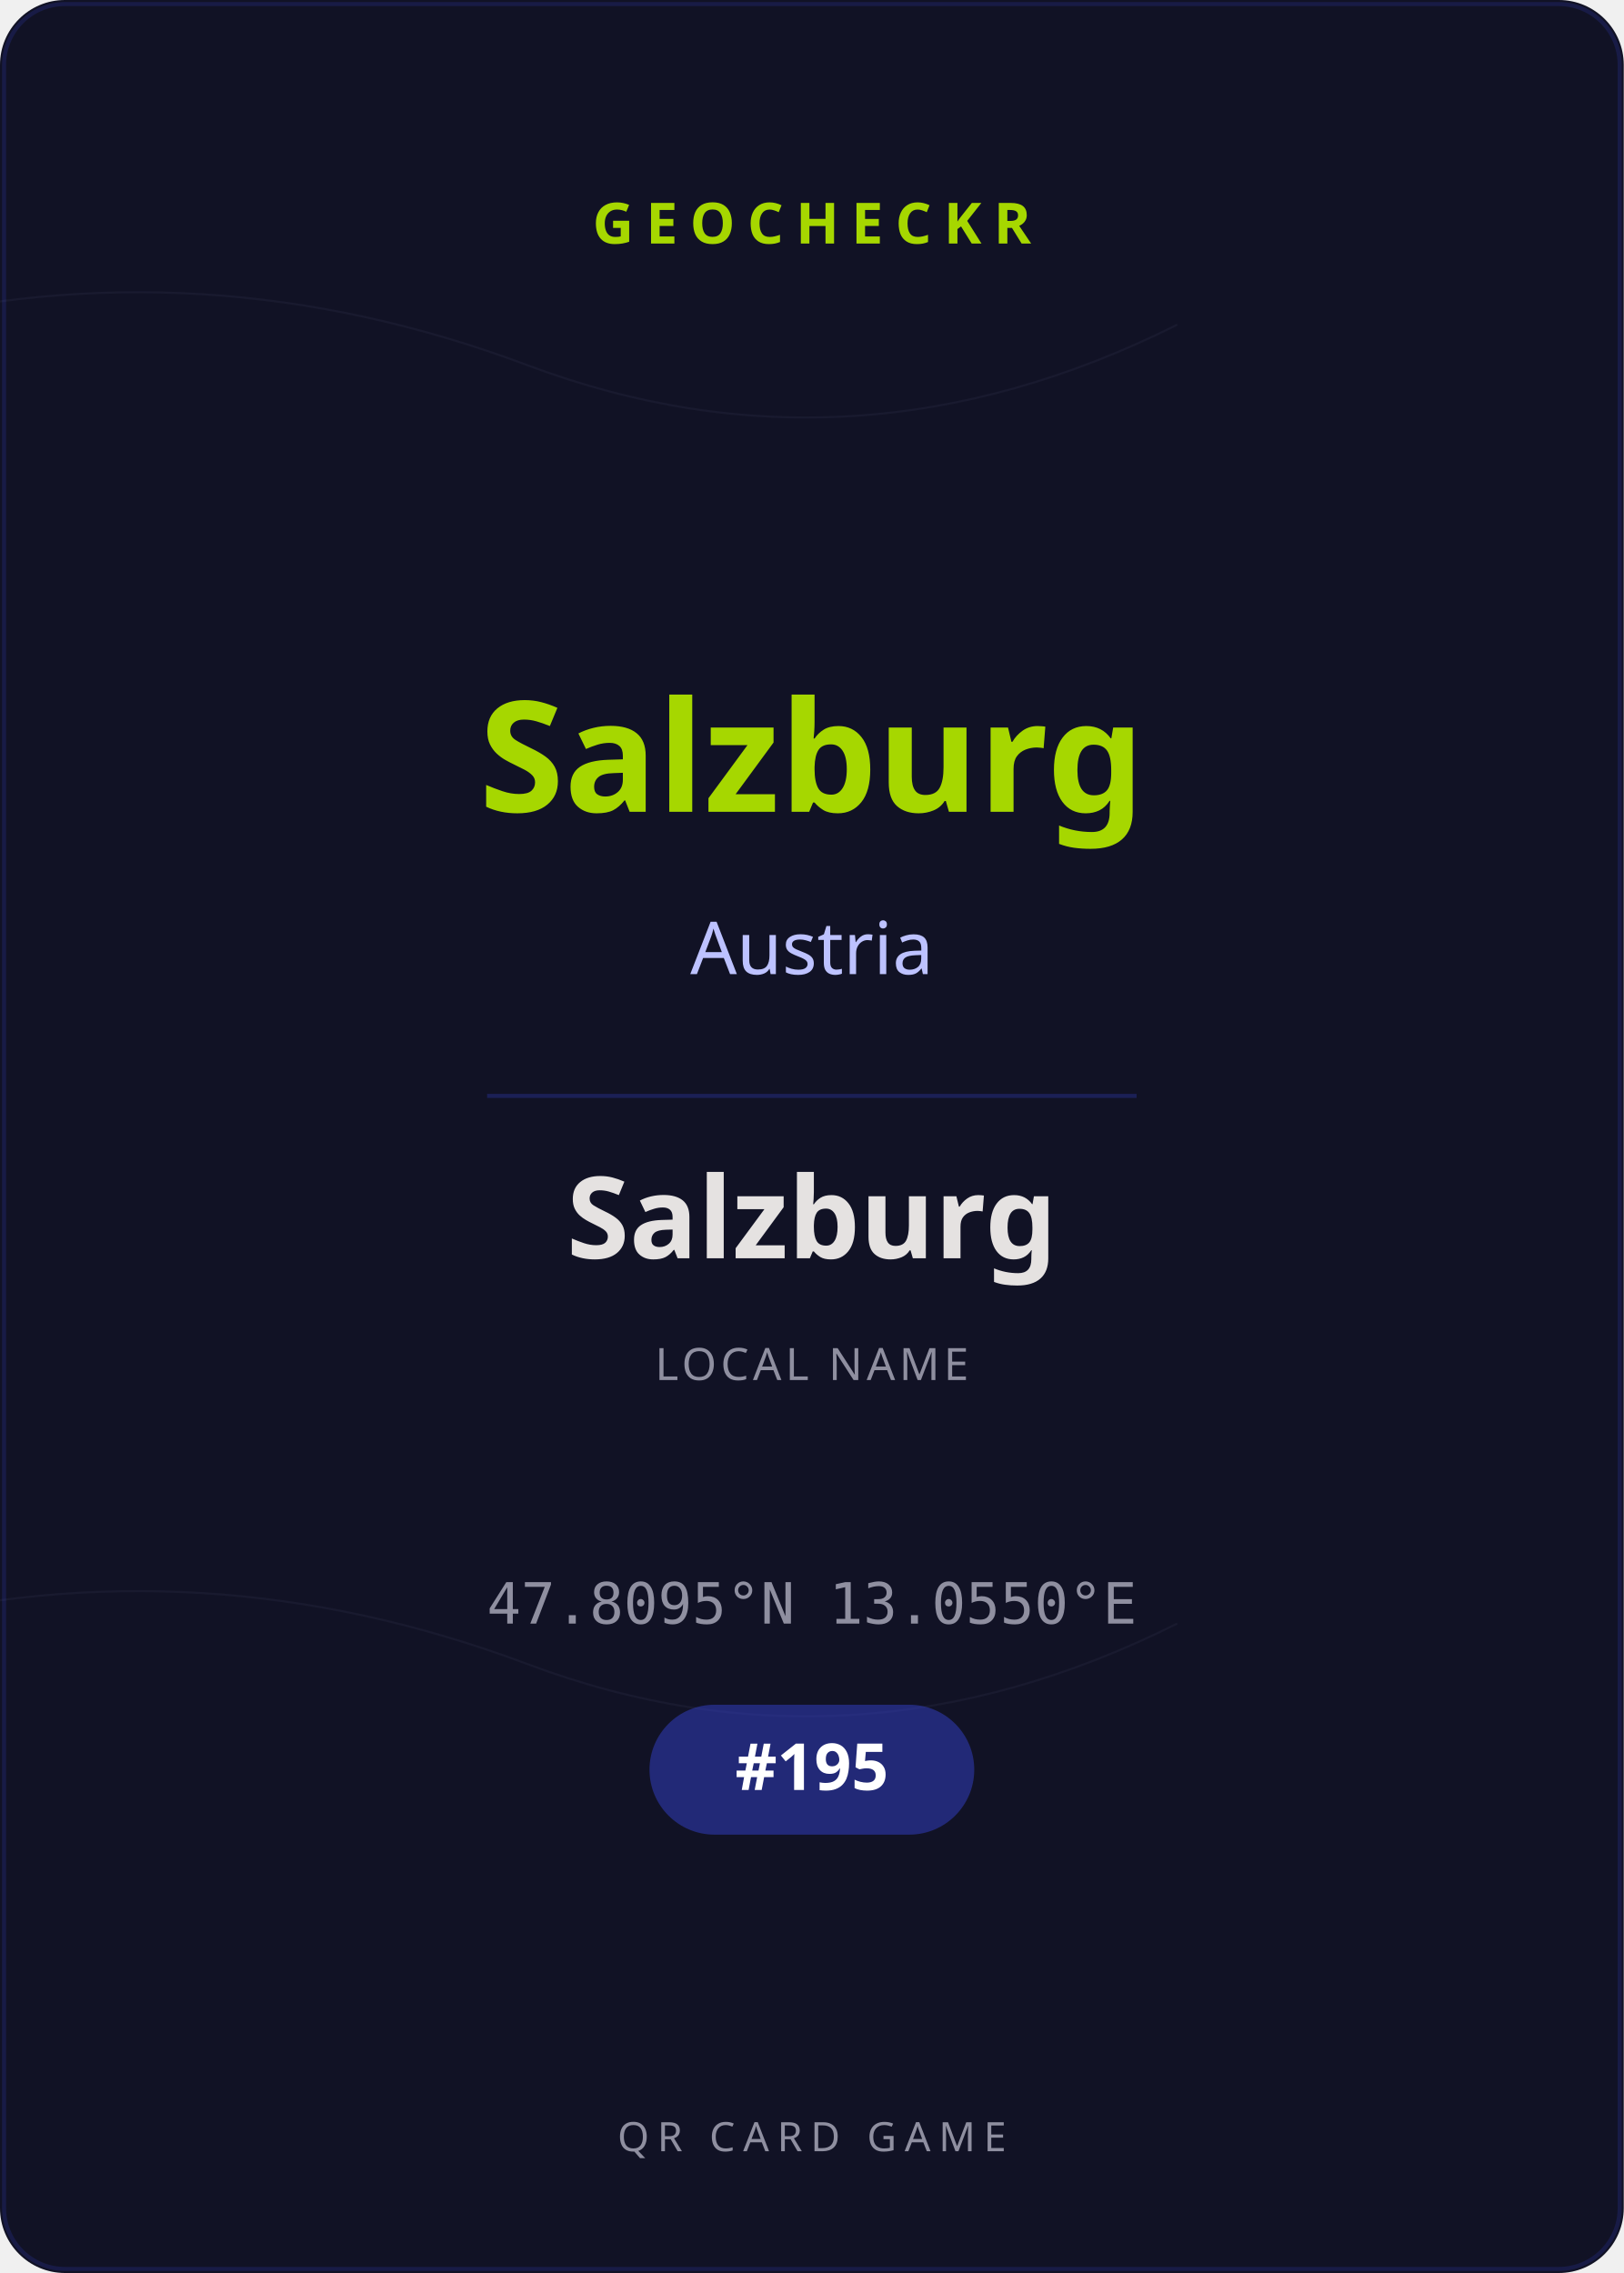
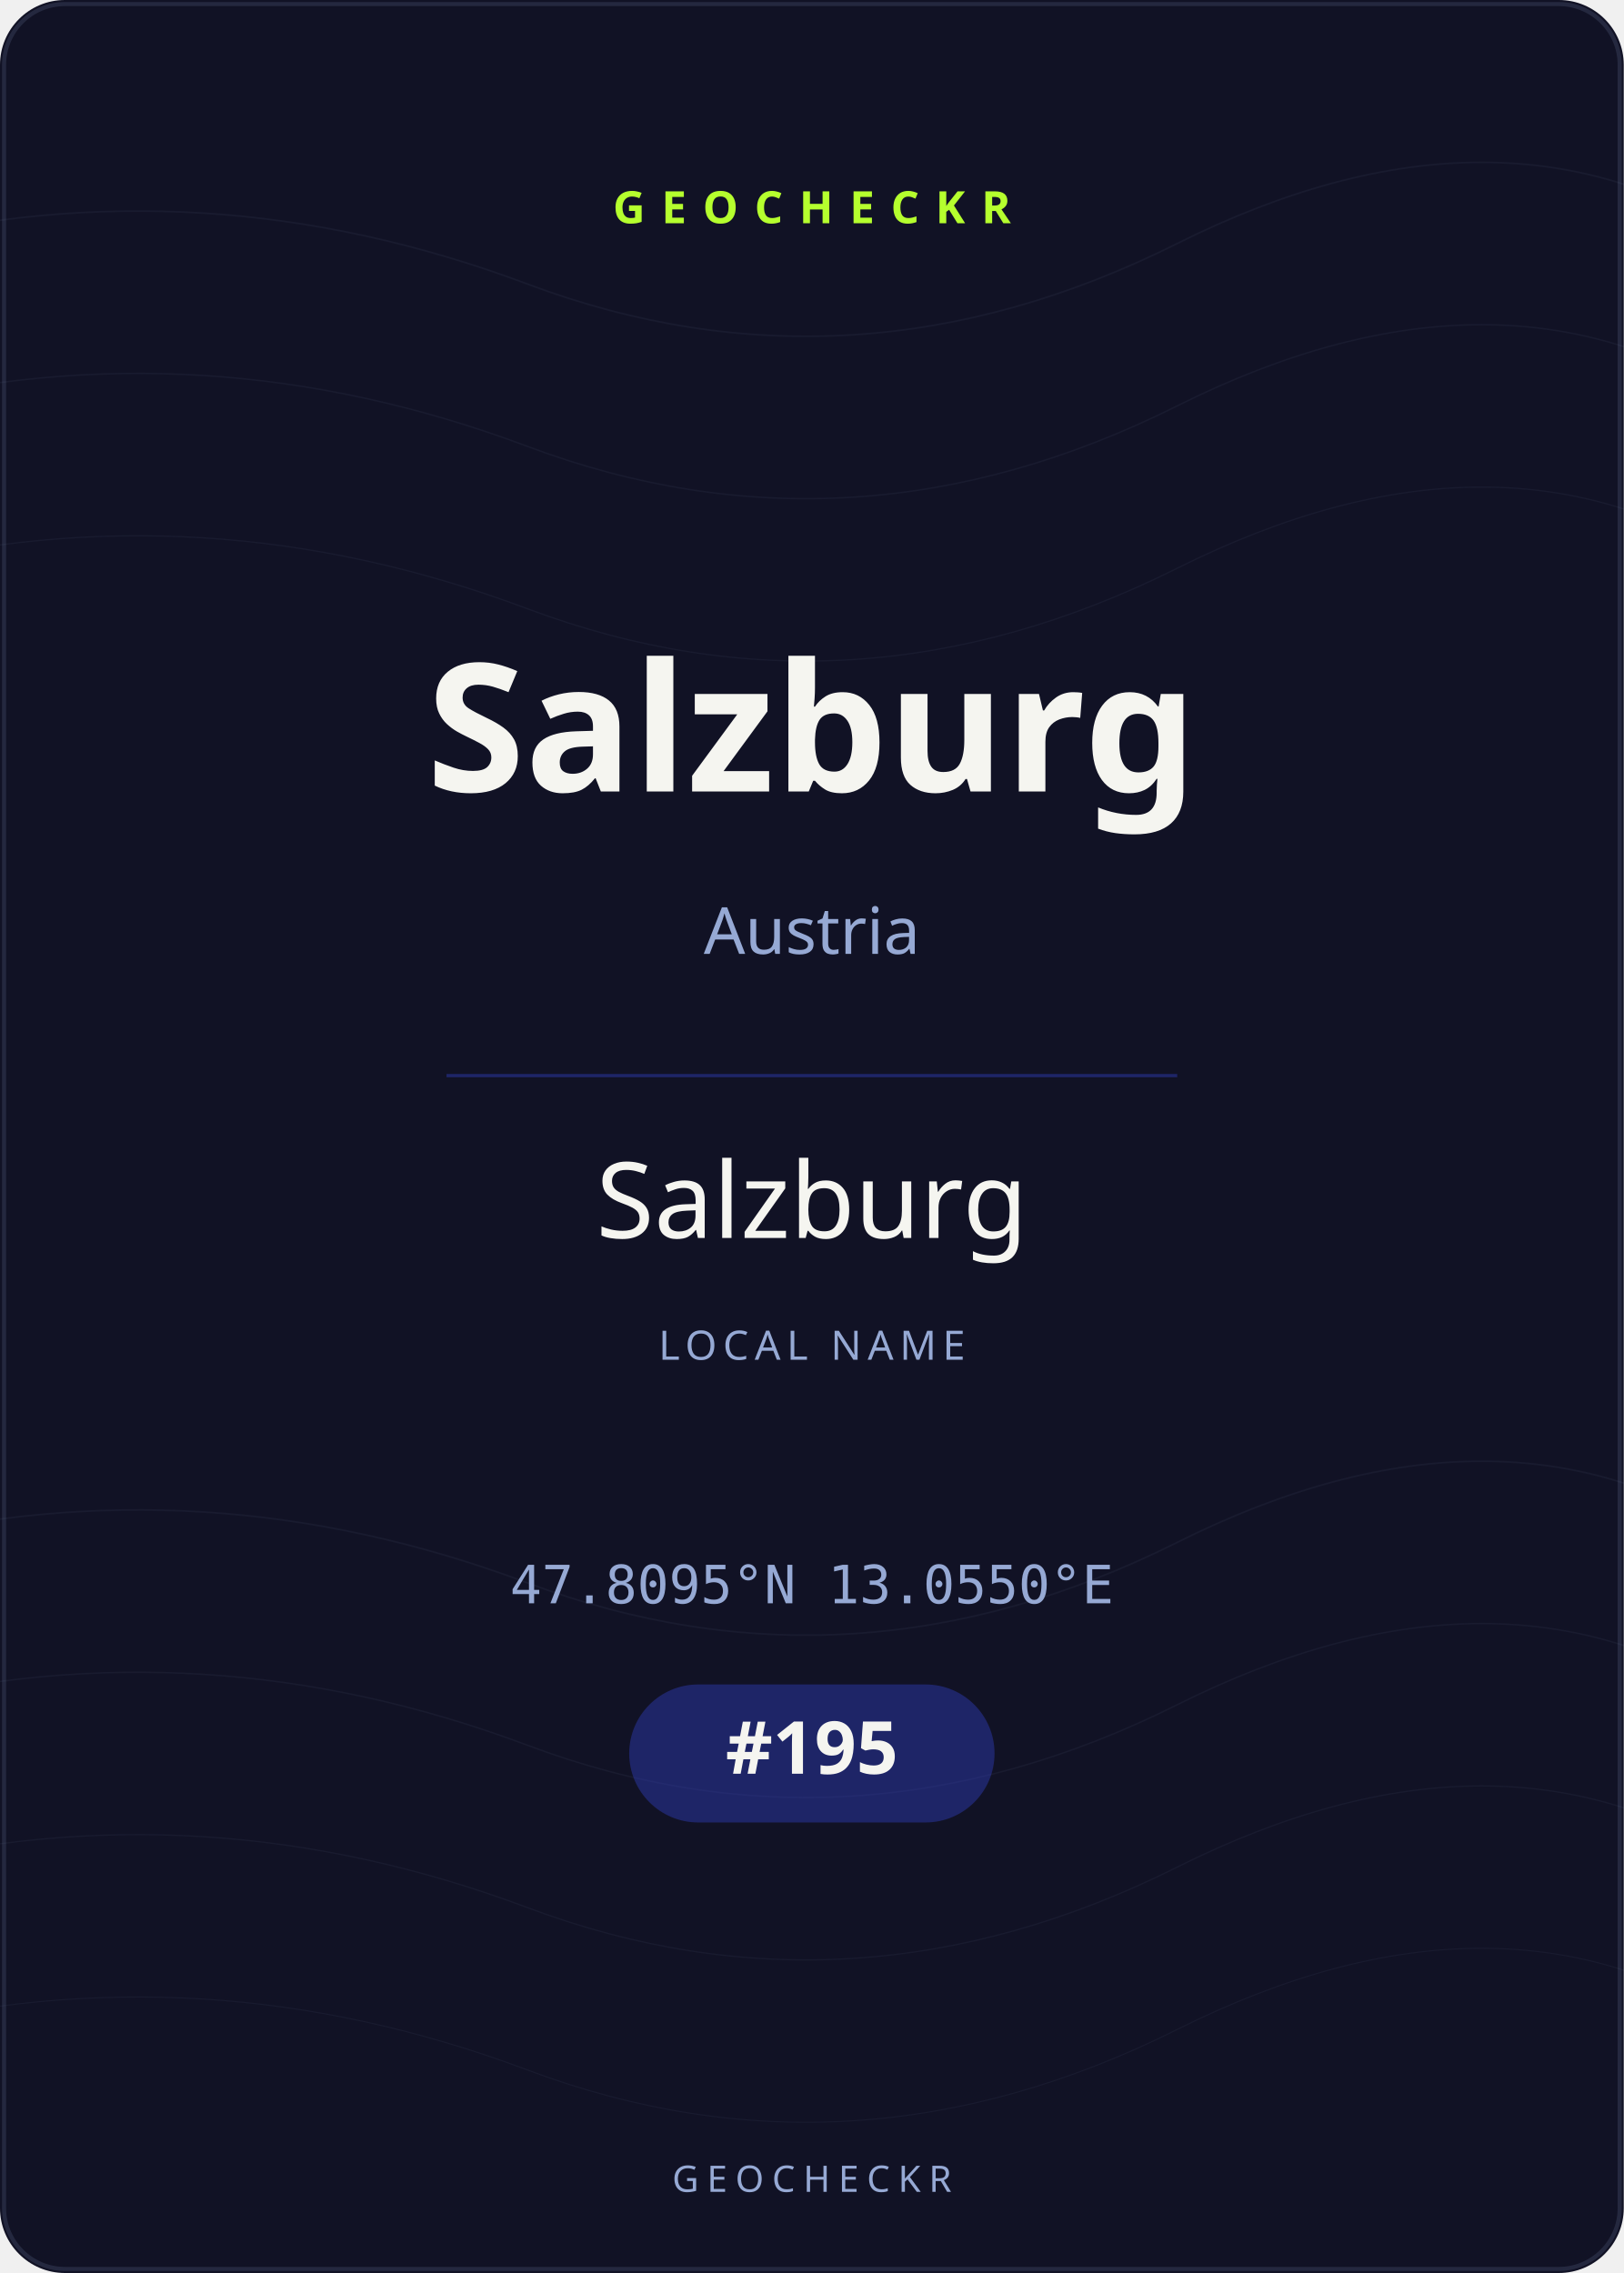
<svg xmlns="http://www.w3.org/2000/svg" viewBox="0 0 400 560">
  <rect width="400" height="560" rx="16" fill="#111225" />
-   <rect x="1" y="1" width="398" height="558" rx="15" fill="none" stroke="#3340ca" stroke-width="1" opacity="0.2" />
-   <g stroke="#bdc2ff" fill="none" opacity="0.05">
-     <path d="M-30,80 Q50,60 130,90 Q210,120 290,80" stroke-width="0.5" />
-     <path d="M-30,400 Q50,380 130,410 Q210,440 290,400" stroke-width="0.5" />
+   <rect x="1" y="1" width="398" height="558" rx="15" fill="none" stroke="#96a9d4" stroke-width="1" opacity="0.15" />
+   <g stroke="#96a9d4" fill="none" opacity="0.06">
+     <path d="M-30,60 Q50,40 130,70 Q210,100 290,60 Q370,20 430,60" stroke-width="0.4" />
+     <path d="M-30,100 Q50,80 130,110 Q210,140 290,100 Q370,60 430,100" stroke-width="0.35" />
+     <path d="M-30,140 Q50,120 130,150 Q210,180 290,140 Q370,100 430,140" stroke-width="0.3" />
+     <path d="M-30,380 Q50,360 130,390 Q210,420 290,380 Q370,340 430,380" stroke-width="0.4" />
+     <path d="M-30,420 Q50,400 130,430 Q210,460 290,420 Q370,380 430,420" stroke-width="0.35" />
+     <path d="M-30,460 Q50,440 130,470 Q210,500 290,460 Q370,420 430,460" stroke-width="0.3" />
+     <path d="M-30,500 Q50,480 130,510 Q210,540 290,500 Q370,460 430,500" stroke-width="0.25" />
  </g>
-   <text x="200" y="60" text-anchor="middle" font-family="Space Grotesk,sans-serif" font-size="14" font-weight="700" fill="#a6d700" letter-spacing="3">GEOCHECKR</text>
-   <text x="200" y="200" text-anchor="middle" font-family="Space Grotesk,sans-serif" font-size="38" font-weight="700" fill="#a6d700">Salzburg</text>
-   <text x="200" y="240" text-anchor="middle" font-family="Space Grotesk,sans-serif" font-size="18" font-weight="400" fill="#bdc2ff">Austria</text>
-   <line x1="120" y1="270" x2="280" y2="270" stroke="#3340ca" stroke-width="1" opacity="0.3" />
-   <text x="200" y="310" text-anchor="middle" font-family="Space Grotesk,sans-serif" font-size="28" font-weight="600" fill="#e5e2e1">Salzburg</text>
-   <text x="200" y="340" text-anchor="middle" font-family="Space Grotesk,sans-serif" font-size="11" fill="#8f8fa0" letter-spacing="1">LOCAL NAME</text>
-   <text x="200" y="400" text-anchor="middle" font-family="Space Grotesk,monospace" font-size="14" fill="#8f8fa0">47.8095°N  13.0550°E</text>
-   <rect x="160" y="420" width="80" height="32" rx="16" fill="#3340ca" opacity="0.5" />
-   <text x="200" y="441" text-anchor="middle" font-family="Space Grotesk,sans-serif" font-size="16" font-weight="700" fill="#fff">#195</text>
-   <text x="200" y="530" text-anchor="middle" font-family="Space Grotesk,sans-serif" font-size="10" fill="#8f8fa0" letter-spacing="2">QR CARD GAME</text>
+   <text x="200" y="55" text-anchor="middle" font-family="Space Grotesk,sans-serif" font-size="11" font-weight="600" fill="#b5ff2e" letter-spacing="4">GEOCHECKR</text>
+   <text x="200" y="195" text-anchor="middle" font-family="Space Grotesk,sans-serif" font-size="44" font-weight="700" fill="#f5f5f0">Salzburg</text>
+   <text x="200" y="235" text-anchor="middle" font-family="Space Grotesk,sans-serif" font-size="16" fill="#96a9d4">Austria</text>
+   <line x1="110" y1="265" x2="290" y2="265" stroke="#3340ca" stroke-width="0.8" opacity="0.4" />
+   <text x="200" y="305" text-anchor="middle" font-family="Noto Sans,sans-serif" font-size="26" fill="#f5f5f0">Salzburg</text>
+   <text x="200" y="335" text-anchor="middle" font-family="Space Grotesk,sans-serif" font-size="10" fill="#96a9d4" letter-spacing="1.5">LOCAL NAME</text>
+   <text x="200" y="395" text-anchor="middle" font-family="Space Grotesk,monospace" font-size="13" fill="#96a9d4">47.8095°N  13.0550°E</text>
+   <rect x="155" y="415" width="90" height="34" rx="17" fill="#3340ca" opacity="0.4" />
+   <text x="200" y="437" text-anchor="middle" font-family="Space Grotesk,sans-serif" font-size="18" font-weight="700" fill="#f5f5f0">#195</text>
+   <text x="200" y="540" text-anchor="middle" font-family="Space Grotesk,sans-serif" font-size="9" fill="#96a9d4" letter-spacing="2">GEOCHECKR</text>
</svg>
